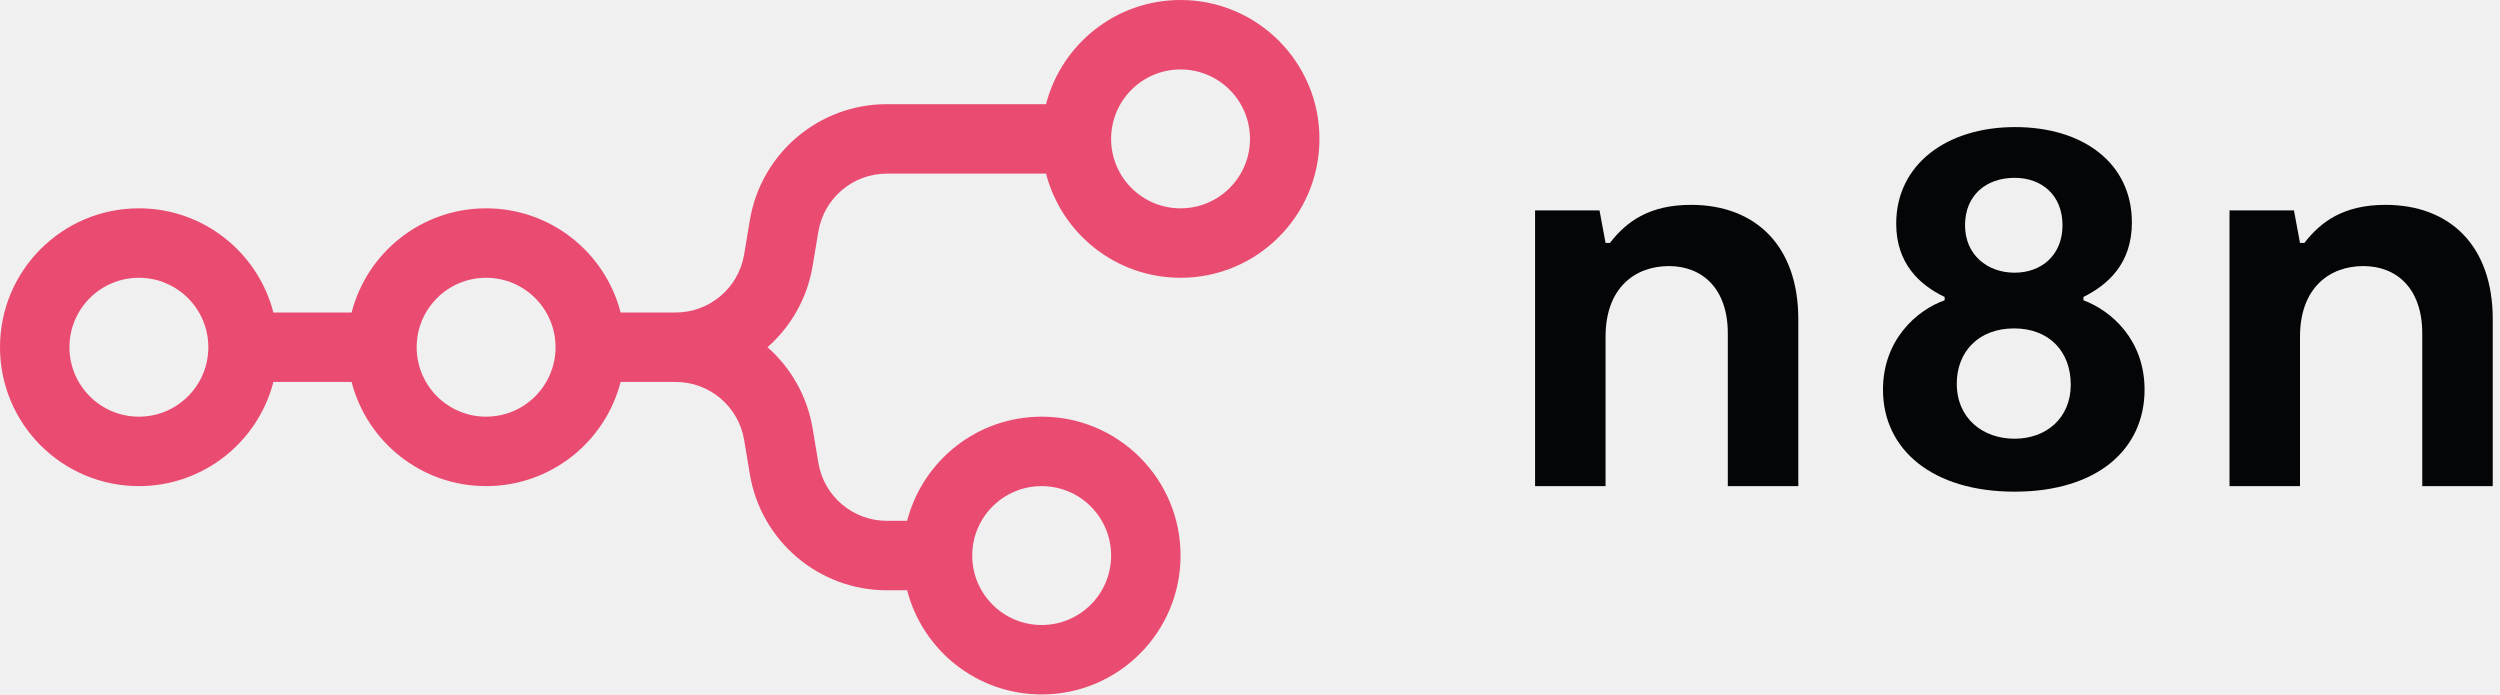
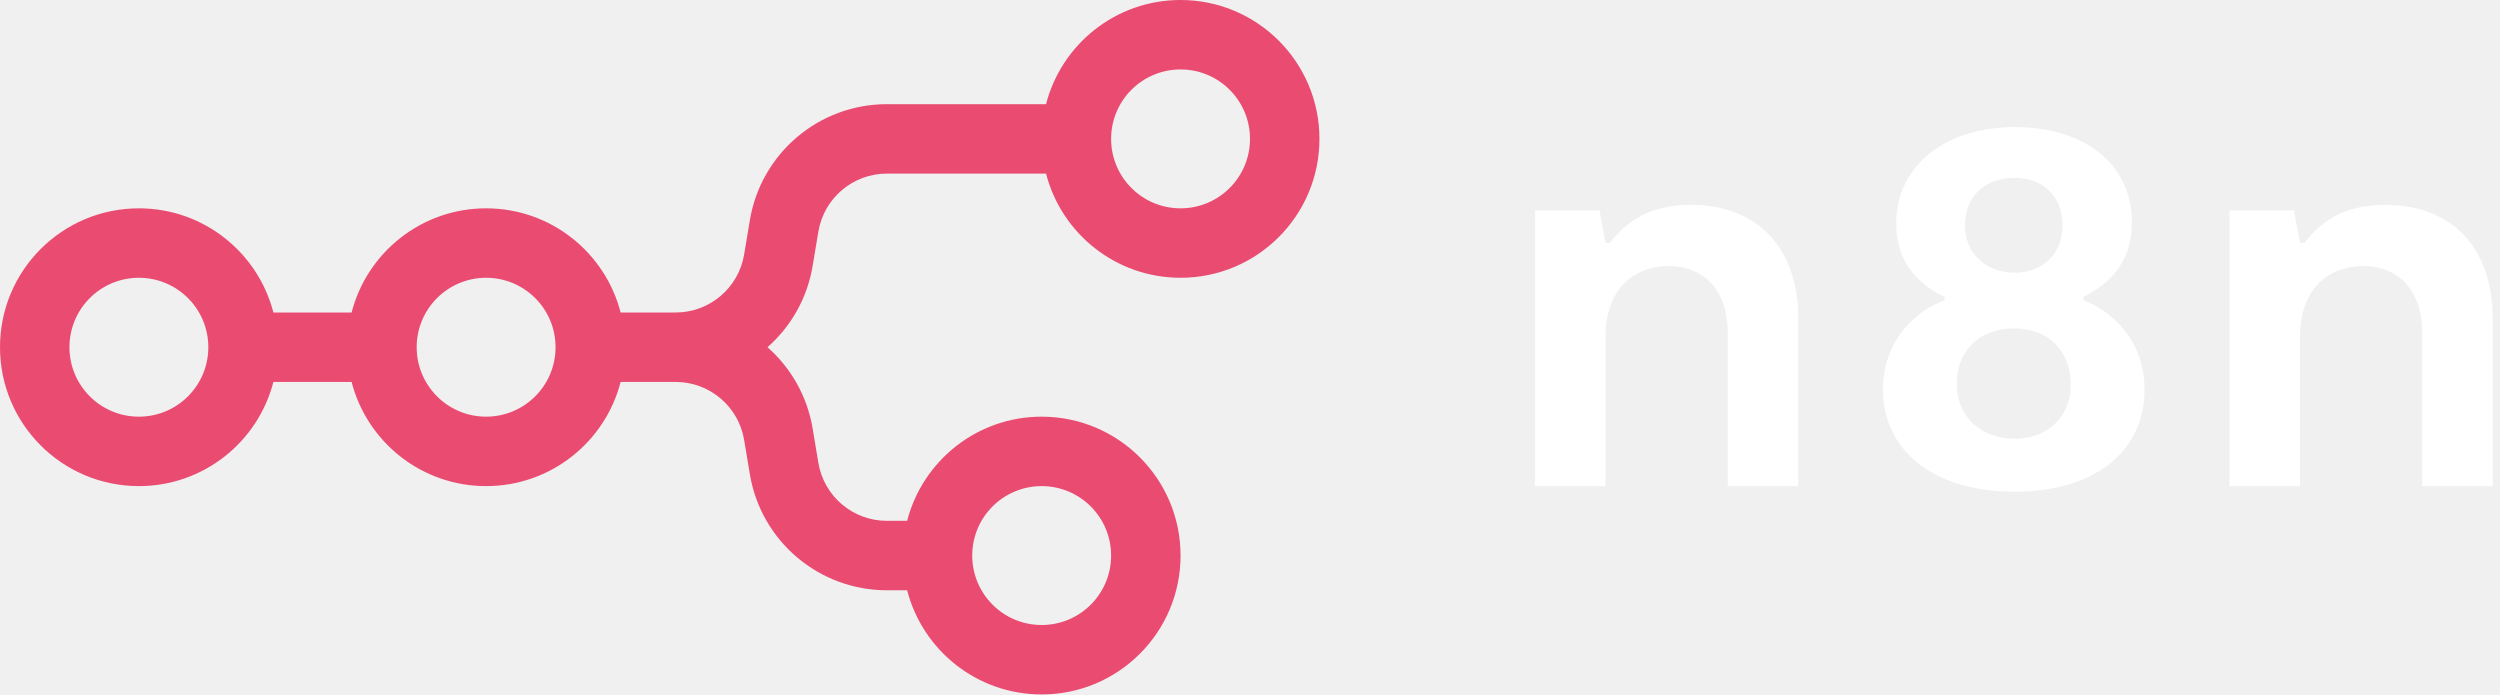
<svg xmlns="http://www.w3.org/2000/svg" width="576" height="160" viewBox="0 0 576 160" fill="none">
-   <g clip-path="url(#clip0_4630_42)">
+   <g clip-path="url(#clip0_4630_46)">
    <path fill-rule="evenodd" clip-rule="evenodd" d="M272 64C257.089 64 244.561 53.802 241.008 40H204.331C196.51 40 189.835 45.655 188.549 53.37L187.234 61.261C185.985 68.753 182.195 75.274 176.835 80C182.195 84.726 185.985 91.247 187.234 98.739L188.549 106.63C189.835 114.345 196.51 120 204.331 120H209.008C212.561 106.198 225.089 96 240 96C257.673 96 272 110.327 272 128C272 145.673 257.673 160 240 160C225.089 160 212.56 149.802 209.008 136H204.331C188.688 136 175.338 124.691 172.766 109.261L171.451 101.37C170.165 93.655 163.49 88 155.669 88H142.992C139.44 101.802 126.911 112 112 112C97.089 112 84.561 101.802 81.008 88H62.992C59.44 101.802 46.911 112 32 112C14.327 112 0 97.673 0 80C0 62.327 14.327 48 32 48C46.911 48 59.44 58.198 62.992 72H81.008C84.561 58.198 97.089 48 112 48C126.911 48 139.44 58.198 142.992 72H155.669C163.49 72 170.165 66.345 171.451 58.63L172.766 50.739C175.338 35.309 188.688 24 204.331 24L241.008 24C244.56 10.198 257.089 0 272 0C289.673 0 304 14.327 304 32C304 49.673 289.673 64 272 64ZM272 48C280.837 48 288 40.837 288 32C288 23.163 280.837 16 272 16C263.163 16 256 23.163 256 32C256 40.837 263.163 48 272 48ZM32 96C40.837 96 48 88.837 48 80C48 71.163 40.837 64 32 64C23.163 64 16 71.163 16 80C16 88.837 23.163 96 32 96ZM128 80C128 88.837 120.837 96 112 96C103.163 96 96 88.837 96 80C96 71.163 103.163 64 112 64C120.837 64 128 71.163 128 80ZM256 128C256 136.837 248.837 144 240 144C231.163 144 224 136.837 224 128C224 119.163 231.163 112 240 112C248.837 112 256 119.163 256 128Z" fill="#EA4B71" />
-     <path fill-rule="evenodd" clip-rule="evenodd" d="M480.023 69.183V68.421C485.605 65.625 491.188 60.796 491.188 51.265C491.188 37.541 479.896 29.28 464.29 29.28C448.304 29.28 436.885 38.049 436.885 51.519C436.885 60.669 442.214 65.625 448.05 68.421V69.183C441.579 71.471 433.84 78.333 433.84 89.77C433.84 103.622 445.259 113.28 464.163 113.28C483.068 113.28 494.106 103.622 494.106 89.77C494.106 78.333 486.494 71.598 480.023 69.183ZM464.163 40.972C470.507 40.972 475.202 45.038 475.202 51.901C475.202 58.763 470.38 62.829 464.163 62.829C457.946 62.829 452.744 58.763 452.744 51.901C452.744 44.911 457.693 40.972 464.163 40.972ZM464.163 101.081C456.804 101.081 450.841 96.379 450.841 88.373C450.841 81.129 455.789 75.665 464.036 75.665C472.156 75.665 477.105 81.002 477.105 88.627C477.105 96.379 471.395 101.081 464.163 101.081Z" fill="#040506" />
-     <path d="M513.68 112.009H529.92V77.571C529.92 66.261 536.771 61.304 544.511 61.304C552.123 61.304 558.087 66.388 558.087 76.808V112.009H574.327V73.504C574.327 56.857 564.684 47.199 549.586 47.199C540.07 47.199 534.741 51.011 530.935 55.967H529.92L528.524 48.469H513.68V112.009Z" fill="#040506" />
-     <path d="M369.92 112.009H353.68V48.469H368.524L369.92 55.967H370.935C374.741 51.011 380.07 47.199 389.586 47.199C404.684 47.199 414.327 56.857 414.327 73.504V112.009H398.087V76.808C398.087 66.388 392.123 61.304 384.511 61.304C376.771 61.304 369.92 66.261 369.92 77.571V112.009Z" fill="#040506" />
+     <path fill-rule="evenodd" clip-rule="evenodd" d="M480.023 69.183V68.421C485.605 65.625 491.188 60.796 491.188 51.265C491.188 37.541 479.896 29.28 464.29 29.28C448.304 29.28 436.885 38.049 436.885 51.519C436.885 60.669 442.214 65.625 448.05 68.421V69.183C441.579 71.471 433.84 78.333 433.84 89.77C433.84 103.622 445.259 113.28 464.163 113.28C483.068 113.28 494.106 103.622 494.106 89.77C494.106 78.333 486.494 71.598 480.023 69.183ZM464.163 40.972C470.507 40.972 475.202 45.038 475.202 51.901C475.202 58.763 470.38 62.829 464.163 62.829C457.946 62.829 452.744 58.763 452.744 51.901C452.744 44.911 457.693 40.972 464.163 40.972ZM464.163 101.081C456.804 101.081 450.841 96.379 450.841 88.373C450.841 81.129 455.789 75.665 464.036 75.665C472.156 75.665 477.105 81.002 477.105 88.627C477.105 96.379 471.395 101.081 464.163 101.081Z" fill="white" />
+     <path d="M513.68 112.009H529.92V77.571C529.92 66.261 536.771 61.304 544.511 61.304C552.123 61.304 558.087 66.388 558.087 76.808V112.009H574.327V73.504C574.327 56.857 564.684 47.199 549.586 47.199C540.07 47.199 534.741 51.011 530.935 55.967H529.92L528.524 48.469H513.68V112.009Z" fill="white" />
+     <path d="M369.92 112.009H353.68V48.469H368.524L369.92 55.967H370.935C374.741 51.011 380.07 47.199 389.586 47.199C404.684 47.199 414.327 56.857 414.327 73.504V112.009H398.087V76.808C398.087 66.388 392.123 61.304 384.511 61.304C376.771 61.304 369.92 66.261 369.92 77.571V112.009Z" fill="white" />
  </g>
  <defs>
-     <clipPath id="clip0_4630_42">
+     <clipPath id="clip0_4630_46">
      <rect width="576" height="160" fill="white" />
    </clipPath>
  </defs>
</svg>
